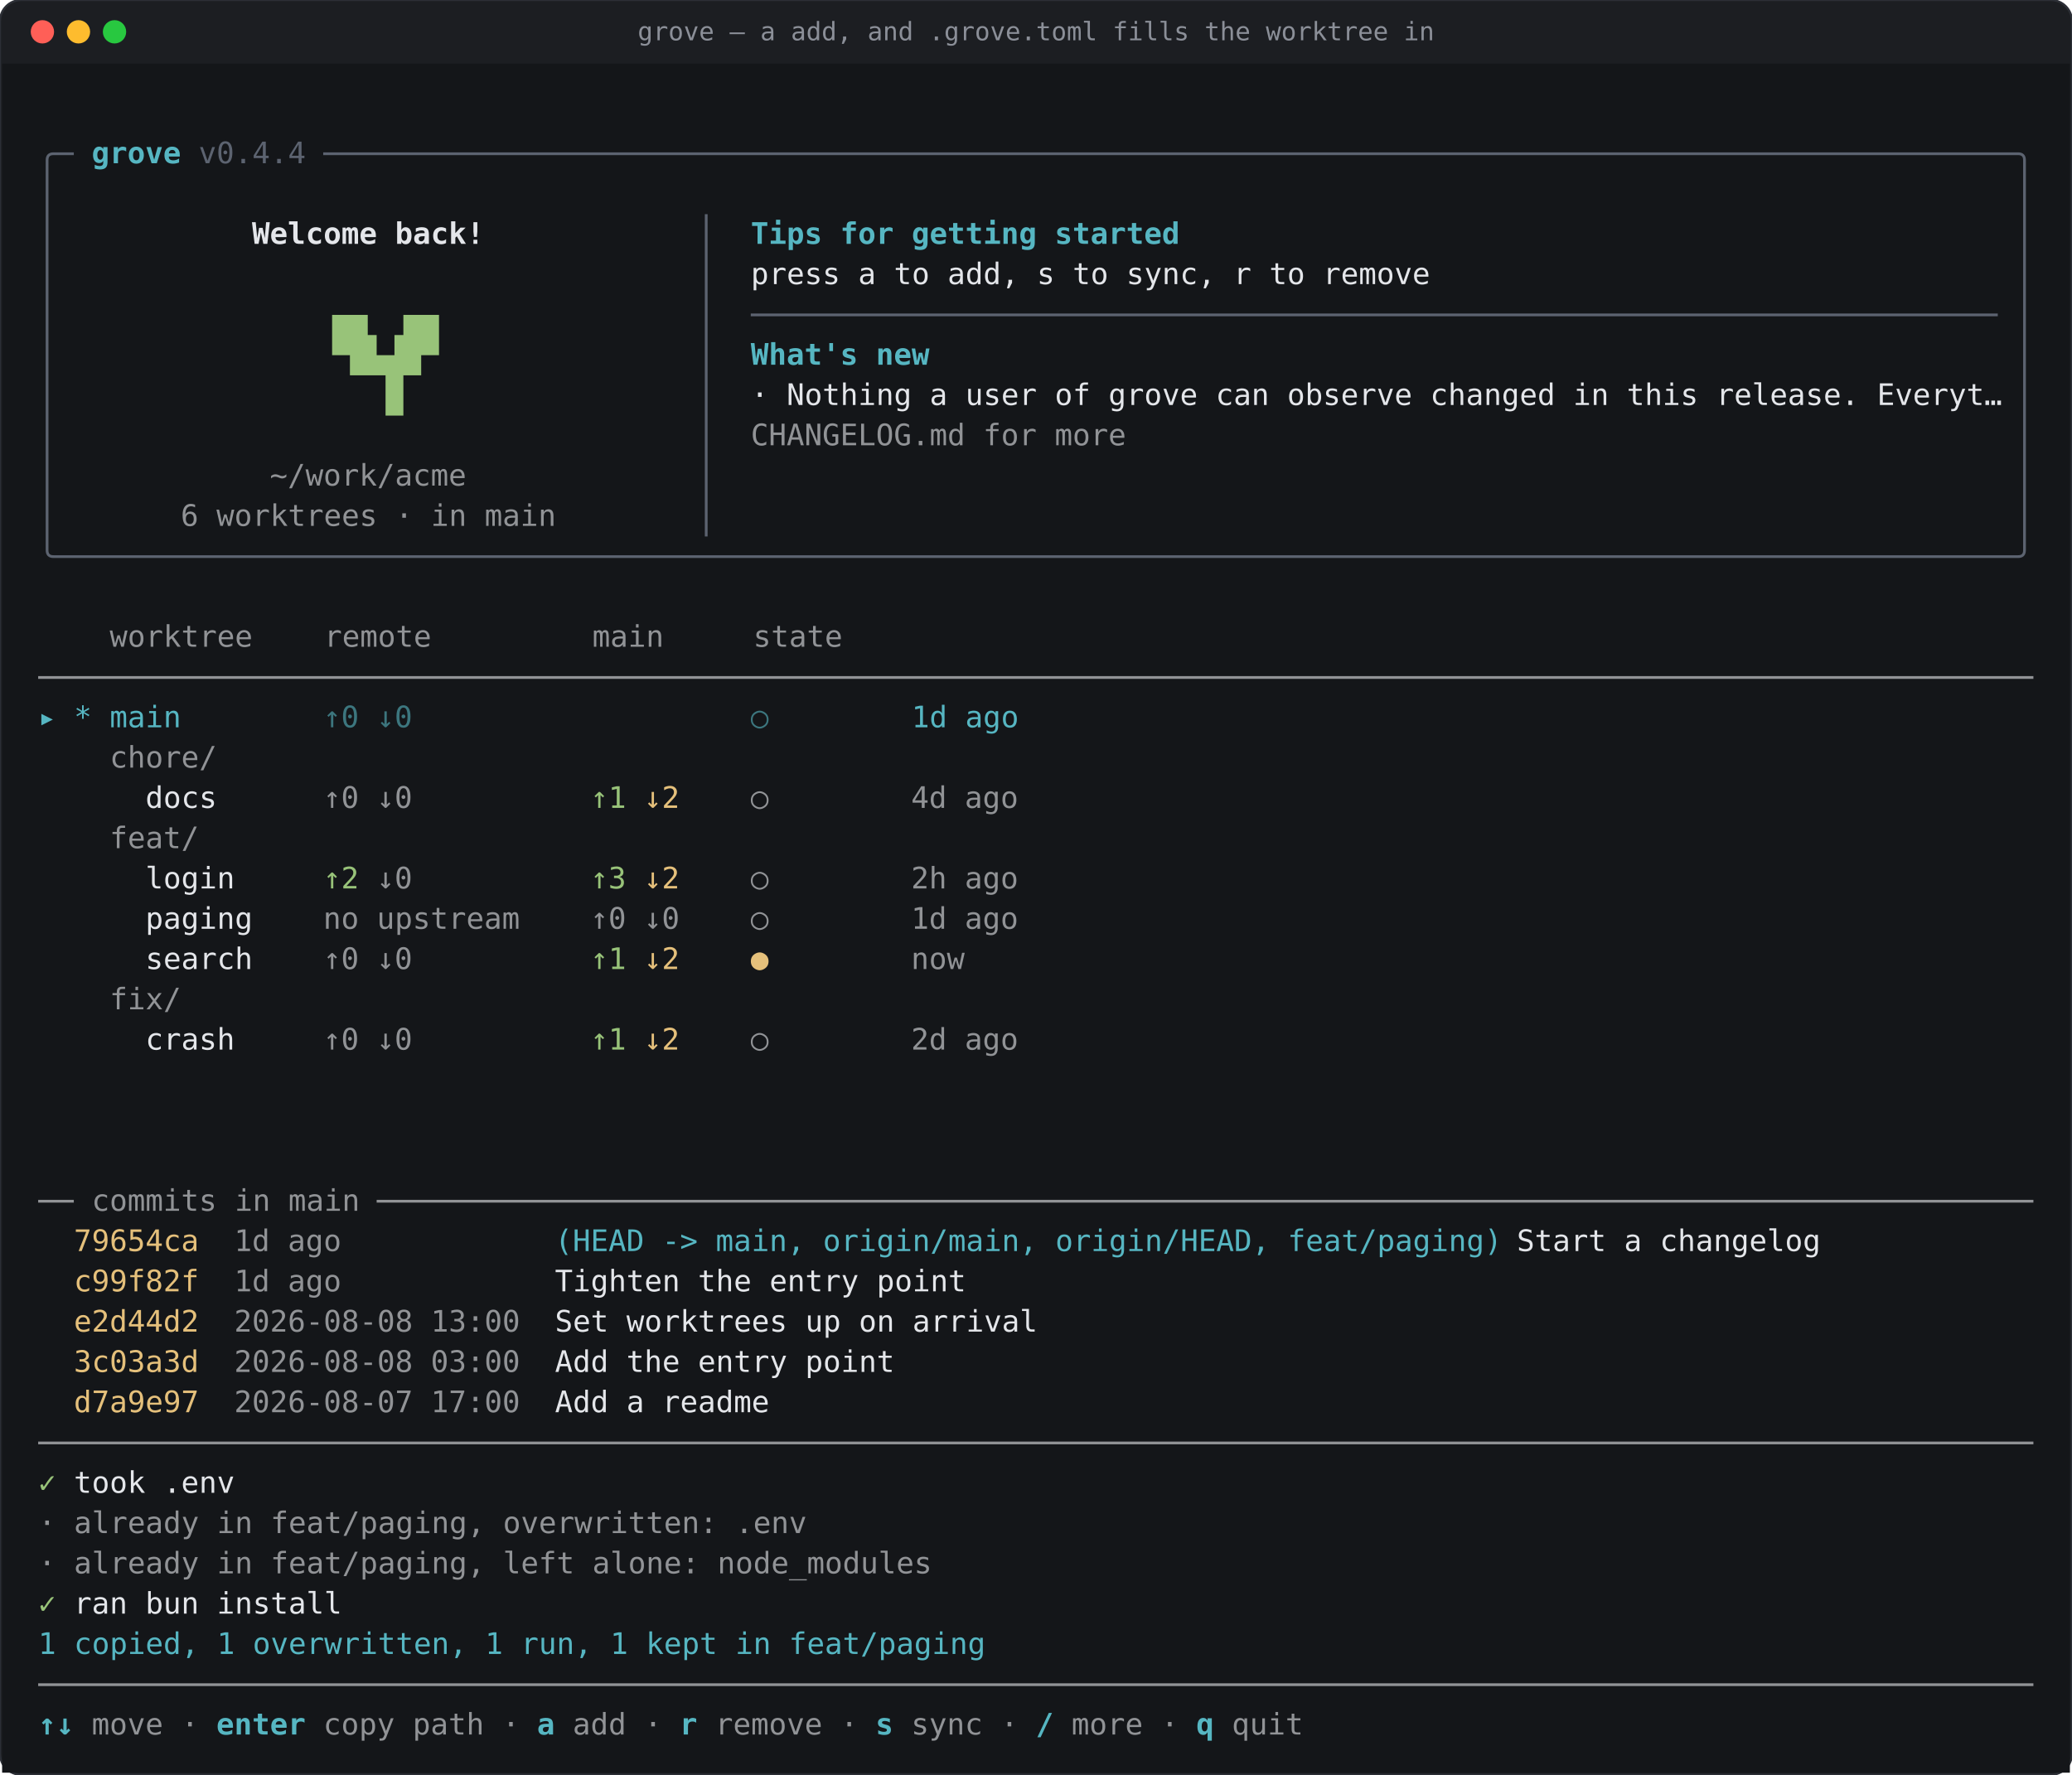
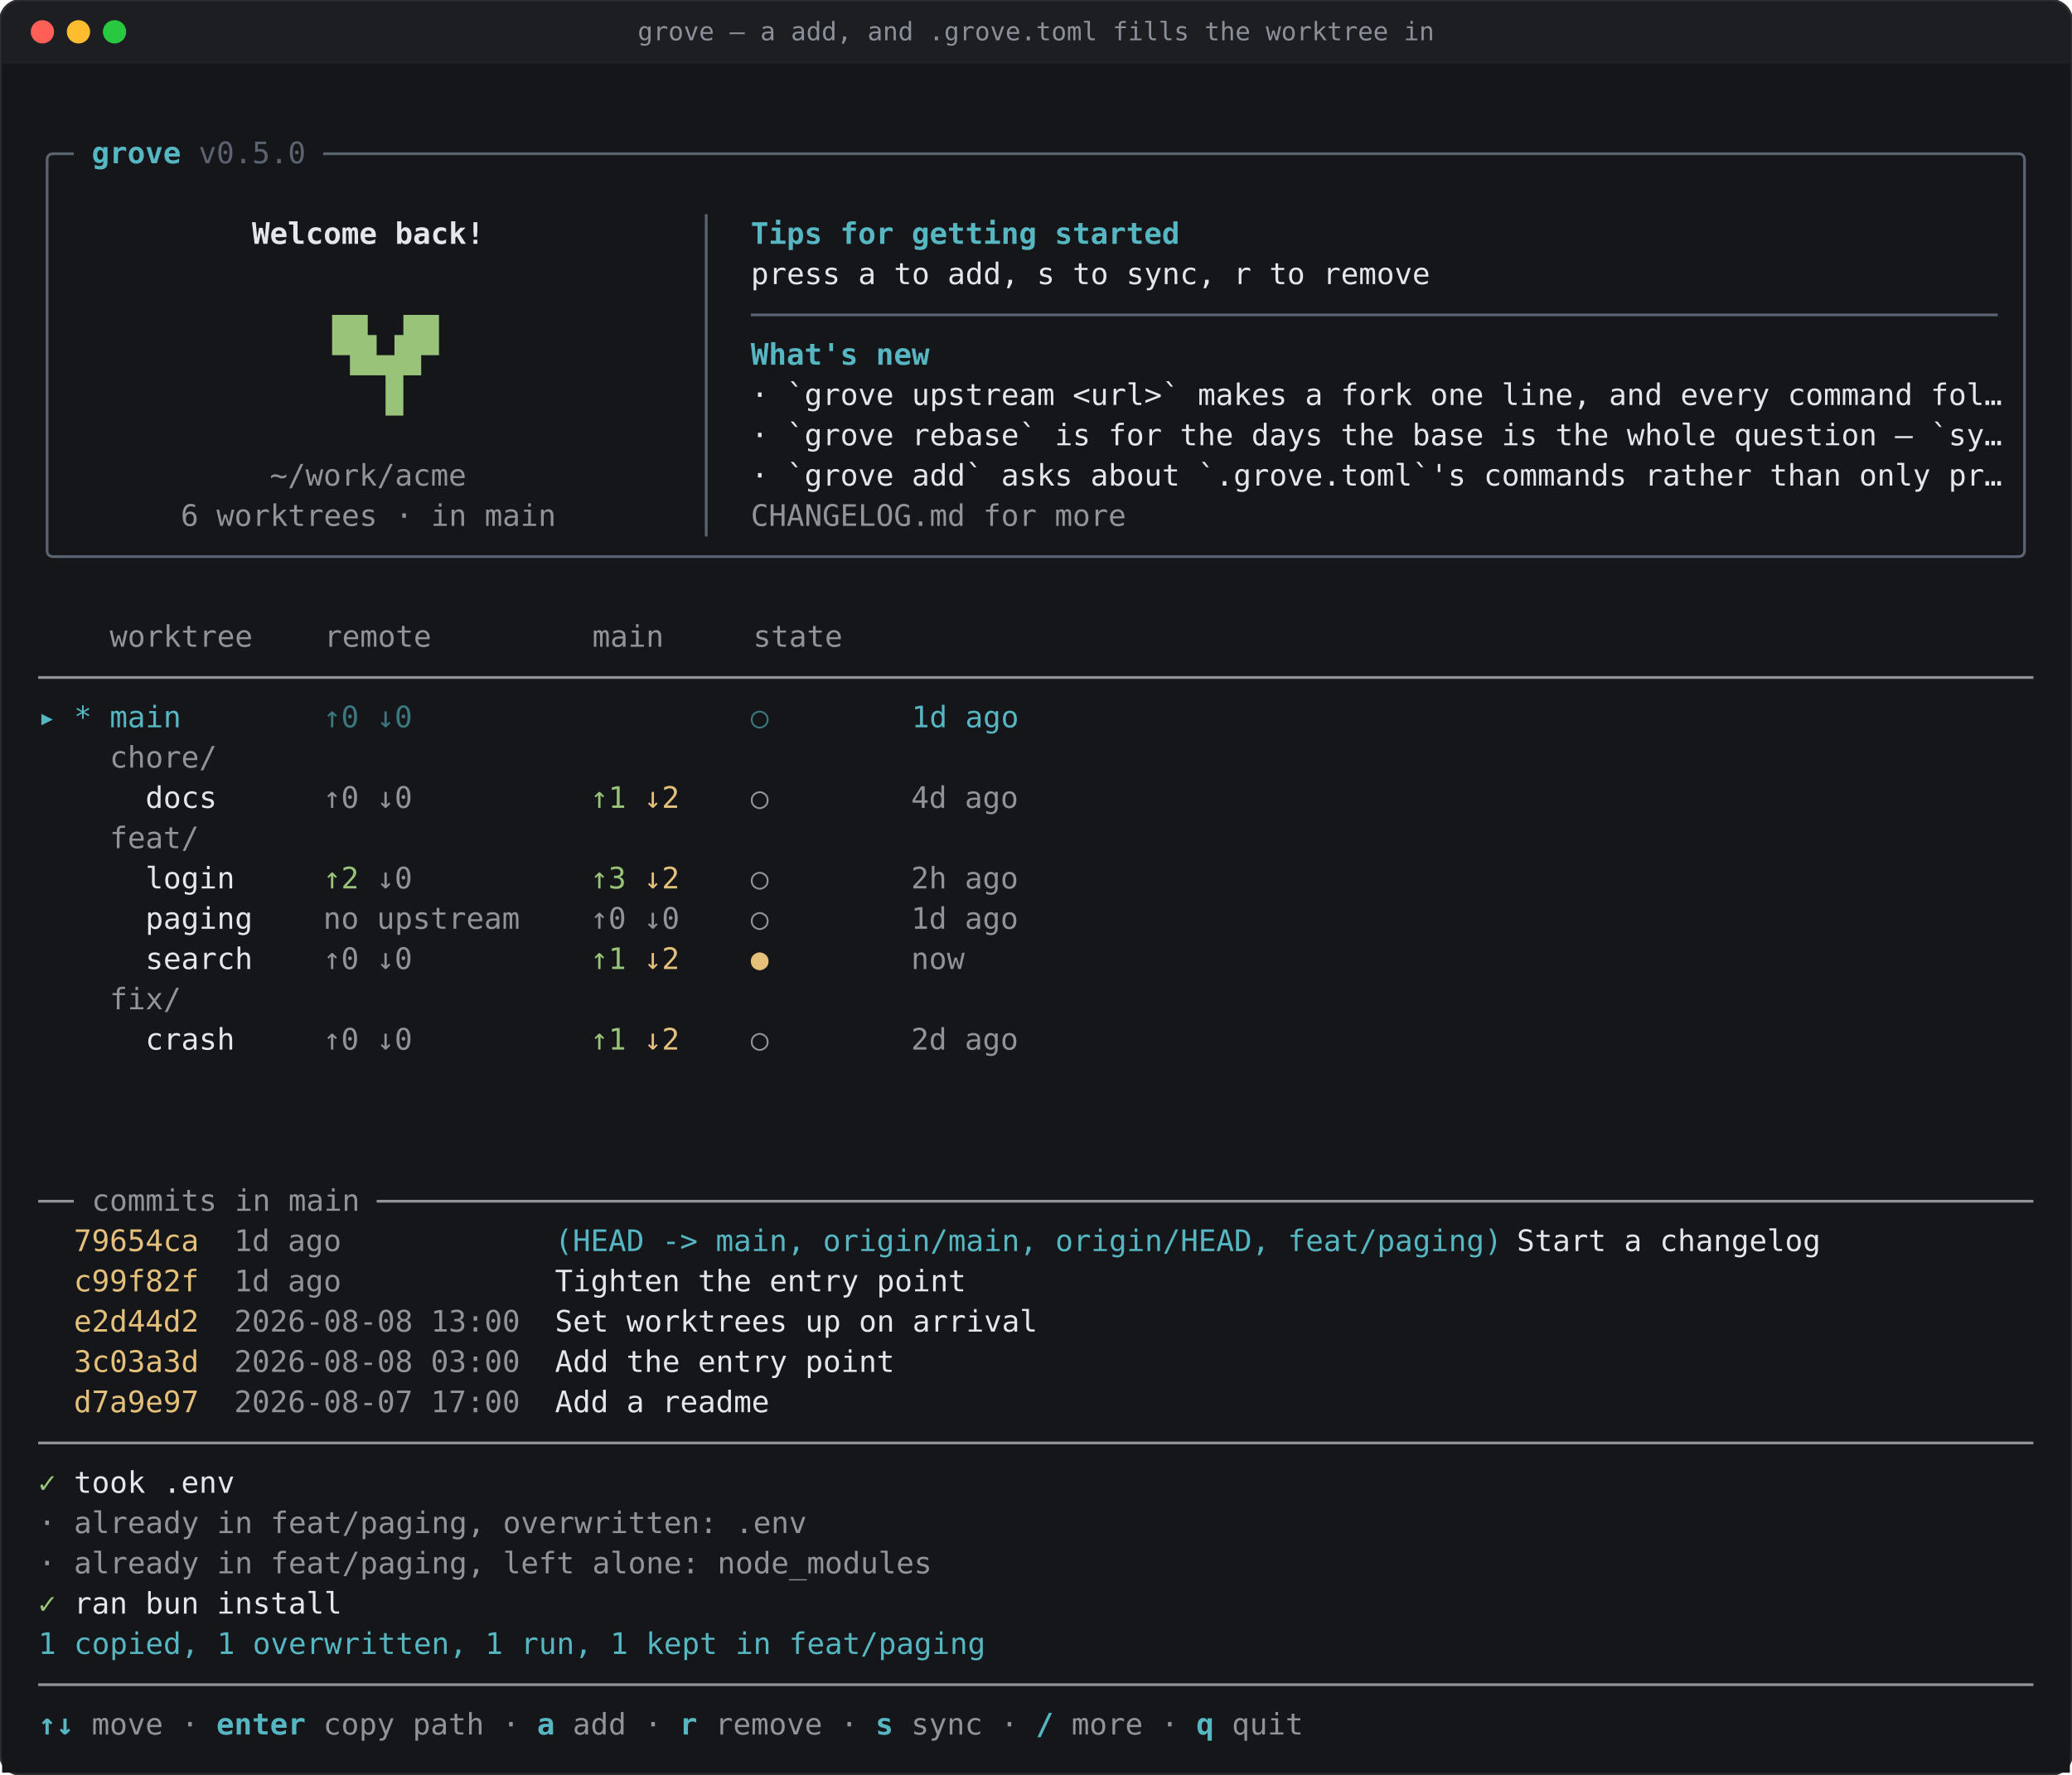
<svg xmlns="http://www.w3.org/2000/svg" width="977" height="837" viewBox="0 0 977 837" font-family="ui-monospace, SFMono-Regular, Menlo, Consolas, 'DejaVu Sans Mono', monospace" font-size="14">
  <rect width="977" height="837" rx="10" fill="#1c1e22" stroke="#2c2f36" />
  <rect x="1" y="30" width="975" height="806" fill="#141619" />
  <circle cx="20" cy="15" r="5.5" fill="#ff5f57" />
  <circle cx="37" cy="15" r="5.5" fill="#febc2e" />
  <circle cx="54" cy="15" r="5.5" fill="#28c840" />
  <text x="488.5" y="19" fill="#8b8f98" font-size="12" text-anchor="middle">grove — a add, and .grove.toml fills the worktree in</text>
  <path fill="#98c379" opacity="1" d="M156.60 148.50h4.20v9.50h-4.20zM160.80 148.50h8.40v9.50h-8.40zM169.20 148.50h4.20v9.50h-4.20zM190.20 148.50h4.20v9.50h-4.20zM194.40 148.50h8.40v9.50h-8.40zM202.80 148.50h4.20v9.50h-4.20zM156.60 158.00h4.20v9.50h-4.20zM160.80 158.00h4.20v9.50h-4.20zM165.00 158.00h4.20v9.50h-4.20zM165.00 167.50h4.20v9.50h-4.20zM169.20 158.00h8.40v19.00h-8.40zM177.60 167.50h8.40v9.50h-8.40zM186.00 158.00h8.40v19.00h-8.40zM194.40 158.00h4.20v9.50h-4.20zM198.60 158.00h4.20v9.50h-4.20zM194.40 167.50h4.20v9.50h-4.20zM202.80 158.00h4.20v9.50h-4.20zM181.80 177.00h4.20v19.00h-4.20zM186.00 177.00h4.20v19.00h-4.20z" />
  <path fill="none" stroke="#5c6370" stroke-width="1.3" opacity="1" d="M22.20 82.00V75.50Q22.20 72.50 25.20 72.50H26.40M26.40 72.50H34.80M152.40 72.50H950.40M954.60 82.00V75.50Q954.60 72.50 951.60 72.50H950.40M22.20 82.00V101.00M954.60 82.00V101.00M22.20 101.00V120.00M333.00 101.00V120.00M954.60 101.00V120.00M22.20 120.00V139.00M333.00 120.00V139.00M954.60 120.00V139.00M22.20 139.00V158.00M333.00 139.00V158.00M354.00 148.50H942.00M954.60 139.00V158.00M22.20 158.00V177.00M333.00 158.00V177.00M954.60 158.00V177.00M22.20 177.00V196.00M333.00 177.00V196.00M954.60 177.00V196.00M22.20 196.00V215.00M333.00 196.00V215.00M954.60 196.00V215.00M22.20 215.00V234.00M333.00 215.00V234.00M954.60 215.00V234.00M22.20 234.00V253.00M333.00 234.00V253.00M954.60 234.00V253.00M22.20 253.00V259.50Q22.20 262.50 25.20 262.50H26.40M26.40 262.50H950.40M954.60 253.00V259.50Q954.60 262.50 951.60 262.50H950.40" />
  <path fill="none" stroke="#e4e6ea" stroke-width="1.3" opacity="0.6" d="M18.00 319.50H958.80M18.00 566.50H34.80M177.60 566.50H958.80M18.00 680.50H958.80M18.00 794.50H958.80" />
  <text x="43.2" y="77.0" fill="#56b6c2" font-weight="600" textLength="42.0" lengthAdjust="spacingAndGlyphs" xml:space="preserve">grove</text>
-   <text x="85.2" y="77.0" fill="#5c6370" textLength="67.2" lengthAdjust="spacingAndGlyphs" xml:space="preserve"> v0.4.4 </text>
+   <text x="85.2" y="77.0" fill="#5c6370" textLength="67.2" lengthAdjust="spacingAndGlyphs" xml:space="preserve"> v0.5.0 </text>
  <text x="118.8" y="115.0" fill="#e4e6ea" font-weight="600" textLength="109.2" lengthAdjust="spacingAndGlyphs" xml:space="preserve">Welcome back!</text>
  <text x="354.0" y="115.0" fill="#56b6c2" font-weight="600" textLength="201.6" lengthAdjust="spacingAndGlyphs" xml:space="preserve">Tips for getting started</text>
  <text x="337.2" y="134.0" fill="#e4e6ea" textLength="613.2" lengthAdjust="spacingAndGlyphs" xml:space="preserve">  press a to add, s to sync, r to remove                                 </text>
  <text x="354.0" y="172.0" fill="#56b6c2" font-weight="600" textLength="84.0" lengthAdjust="spacingAndGlyphs" xml:space="preserve">What's new</text>
-   <text x="337.2" y="191.0" fill="#e4e6ea" textLength="613.2" lengthAdjust="spacingAndGlyphs" xml:space="preserve">  · Nothing a user of grove can observe changed in this release. Everyt… </text>
-   <text x="354.0" y="210.0" fill="#e4e6ea" opacity="0.6" textLength="176.4" lengthAdjust="spacingAndGlyphs" xml:space="preserve">CHANGELOG.md for more</text>
+   <text x="337.2" y="191.0" fill="#e4e6ea" textLength="613.2" lengthAdjust="spacingAndGlyphs" xml:space="preserve">  · `grove upstream &lt;url&gt;` makes a fork one line, and every command fol… </text>
+   <text x="337.2" y="210.0" fill="#e4e6ea" textLength="613.2" lengthAdjust="spacingAndGlyphs" xml:space="preserve">  · `grove rebase` is for the days the base is the whole question — `sy… </text>
  <text x="127.2" y="229.0" fill="#e4e6ea" opacity="0.6" textLength="92.4" lengthAdjust="spacingAndGlyphs" xml:space="preserve">~/work/acme</text>
+   <text x="337.2" y="229.0" fill="#e4e6ea" textLength="613.2" lengthAdjust="spacingAndGlyphs" xml:space="preserve">  · `grove add` asks about `.grove.toml`'s commands rather than only pr… </text>
  <text x="85.2" y="248.0" fill="#e4e6ea" opacity="0.6" textLength="176.4" lengthAdjust="spacingAndGlyphs" xml:space="preserve">6 worktrees · in main</text>
+   <text x="354.0" y="248.0" fill="#e4e6ea" opacity="0.6" textLength="176.4" lengthAdjust="spacingAndGlyphs" xml:space="preserve">CHANGELOG.md for more</text>
  <text x="18.0" y="305.0" fill="#e4e6ea" opacity="0.6" textLength="378.0" lengthAdjust="spacingAndGlyphs" xml:space="preserve">    worktree    remote         main     state</text>
  <text x="18.0" y="343.0" fill="#56b6c2" textLength="134.4" lengthAdjust="spacingAndGlyphs" xml:space="preserve">▸ * main        </text>
  <text x="152.4" y="343.0" fill="#56b6c2" opacity="0.6" textLength="16.8" lengthAdjust="spacingAndGlyphs" xml:space="preserve">↑0</text>
  <text x="177.6" y="343.0" fill="#56b6c2" opacity="0.6" textLength="16.8" lengthAdjust="spacingAndGlyphs" xml:space="preserve">↓0</text>
  <text x="354.0" y="343.0" fill="#56b6c2" opacity="0.6" textLength="8.4" lengthAdjust="spacingAndGlyphs" xml:space="preserve">○</text>
  <text x="362.4" y="343.0" fill="#56b6c2" textLength="117.6" lengthAdjust="spacingAndGlyphs" xml:space="preserve">        1d ago</text>
  <text x="18.0" y="362.0" fill="#e4e6ea" opacity="0.6" textLength="84.0" lengthAdjust="spacingAndGlyphs" xml:space="preserve">    chore/</text>
  <text x="18.0" y="381.0" fill="#e4e6ea" textLength="134.4" lengthAdjust="spacingAndGlyphs" xml:space="preserve">      docs      </text>
  <text x="152.4" y="381.0" fill="#e4e6ea" opacity="0.6" textLength="16.8" lengthAdjust="spacingAndGlyphs" xml:space="preserve">↑0</text>
  <text x="177.6" y="381.0" fill="#e4e6ea" opacity="0.6" textLength="16.8" lengthAdjust="spacingAndGlyphs" xml:space="preserve">↓0</text>
  <text x="278.4" y="381.0" fill="#98c379" textLength="16.8" lengthAdjust="spacingAndGlyphs" xml:space="preserve">↑1</text>
  <text x="303.6" y="381.0" fill="#e5c07b" textLength="16.8" lengthAdjust="spacingAndGlyphs" xml:space="preserve">↓2</text>
  <text x="354.0" y="381.0" fill="#e4e6ea" opacity="0.6" textLength="8.4" lengthAdjust="spacingAndGlyphs" xml:space="preserve">○</text>
  <text x="429.6" y="381.0" fill="#e4e6ea" opacity="0.6" textLength="50.4" lengthAdjust="spacingAndGlyphs" xml:space="preserve">4d ago</text>
  <text x="18.0" y="400.0" fill="#e4e6ea" opacity="0.6" textLength="75.6" lengthAdjust="spacingAndGlyphs" xml:space="preserve">    feat/</text>
  <text x="18.0" y="419.0" fill="#e4e6ea" textLength="134.4" lengthAdjust="spacingAndGlyphs" xml:space="preserve">      login     </text>
  <text x="152.4" y="419.0" fill="#98c379" textLength="16.8" lengthAdjust="spacingAndGlyphs" xml:space="preserve">↑2</text>
  <text x="177.6" y="419.0" fill="#e4e6ea" opacity="0.6" textLength="16.8" lengthAdjust="spacingAndGlyphs" xml:space="preserve">↓0</text>
  <text x="278.4" y="419.0" fill="#98c379" textLength="16.8" lengthAdjust="spacingAndGlyphs" xml:space="preserve">↑3</text>
  <text x="303.6" y="419.0" fill="#e5c07b" textLength="16.8" lengthAdjust="spacingAndGlyphs" xml:space="preserve">↓2</text>
  <text x="354.0" y="419.0" fill="#e4e6ea" opacity="0.6" textLength="8.4" lengthAdjust="spacingAndGlyphs" xml:space="preserve">○</text>
  <text x="429.6" y="419.0" fill="#e4e6ea" opacity="0.6" textLength="50.4" lengthAdjust="spacingAndGlyphs" xml:space="preserve">2h ago</text>
  <text x="18.0" y="438.0" fill="#e4e6ea" textLength="134.4" lengthAdjust="spacingAndGlyphs" xml:space="preserve">      paging    </text>
  <text x="152.4" y="438.0" fill="#e4e6ea" opacity="0.6" textLength="92.4" lengthAdjust="spacingAndGlyphs" xml:space="preserve">no upstream</text>
  <text x="278.4" y="438.0" fill="#e4e6ea" opacity="0.6" textLength="16.8" lengthAdjust="spacingAndGlyphs" xml:space="preserve">↑0</text>
  <text x="303.6" y="438.0" fill="#e4e6ea" opacity="0.6" textLength="16.8" lengthAdjust="spacingAndGlyphs" xml:space="preserve">↓0</text>
  <text x="354.0" y="438.0" fill="#e4e6ea" opacity="0.6" textLength="8.4" lengthAdjust="spacingAndGlyphs" xml:space="preserve">○</text>
  <text x="429.6" y="438.0" fill="#e4e6ea" opacity="0.6" textLength="50.4" lengthAdjust="spacingAndGlyphs" xml:space="preserve">1d ago</text>
  <text x="18.0" y="457.0" fill="#e4e6ea" textLength="134.4" lengthAdjust="spacingAndGlyphs" xml:space="preserve">      search    </text>
  <text x="152.4" y="457.0" fill="#e4e6ea" opacity="0.6" textLength="16.8" lengthAdjust="spacingAndGlyphs" xml:space="preserve">↑0</text>
  <text x="177.6" y="457.0" fill="#e4e6ea" opacity="0.6" textLength="16.8" lengthAdjust="spacingAndGlyphs" xml:space="preserve">↓0</text>
  <text x="278.4" y="457.0" fill="#98c379" textLength="16.8" lengthAdjust="spacingAndGlyphs" xml:space="preserve">↑1</text>
  <text x="303.6" y="457.0" fill="#e5c07b" textLength="16.8" lengthAdjust="spacingAndGlyphs" xml:space="preserve">↓2</text>
  <text x="354.0" y="457.0" fill="#e5c07b" textLength="8.4" lengthAdjust="spacingAndGlyphs" xml:space="preserve">●</text>
  <text x="429.6" y="457.0" fill="#e4e6ea" opacity="0.6" textLength="50.4" lengthAdjust="spacingAndGlyphs" xml:space="preserve">now   </text>
  <text x="18.0" y="476.0" fill="#e4e6ea" opacity="0.6" textLength="67.2" lengthAdjust="spacingAndGlyphs" xml:space="preserve">    fix/</text>
  <text x="18.0" y="495.0" fill="#e4e6ea" textLength="134.4" lengthAdjust="spacingAndGlyphs" xml:space="preserve">      crash     </text>
  <text x="152.4" y="495.0" fill="#e4e6ea" opacity="0.6" textLength="16.8" lengthAdjust="spacingAndGlyphs" xml:space="preserve">↑0</text>
  <text x="177.6" y="495.0" fill="#e4e6ea" opacity="0.6" textLength="16.8" lengthAdjust="spacingAndGlyphs" xml:space="preserve">↓0</text>
  <text x="278.4" y="495.0" fill="#98c379" textLength="16.8" lengthAdjust="spacingAndGlyphs" xml:space="preserve">↑1</text>
  <text x="303.6" y="495.0" fill="#e5c07b" textLength="16.8" lengthAdjust="spacingAndGlyphs" xml:space="preserve">↓2</text>
  <text x="354.0" y="495.0" fill="#e4e6ea" opacity="0.6" textLength="8.4" lengthAdjust="spacingAndGlyphs" xml:space="preserve">○</text>
  <text x="429.6" y="495.0" fill="#e4e6ea" opacity="0.6" textLength="50.4" lengthAdjust="spacingAndGlyphs" xml:space="preserve">2d ago</text>
  <text x="34.8" y="571.0" fill="#e4e6ea" opacity="0.6" textLength="142.8" lengthAdjust="spacingAndGlyphs" xml:space="preserve"> commits in main </text>
  <text x="34.8" y="590.0" fill="#e5c07b" textLength="58.8" lengthAdjust="spacingAndGlyphs" xml:space="preserve">79654ca</text>
  <text x="110.4" y="590.0" fill="#e4e6ea" opacity="0.6" textLength="134.4" lengthAdjust="spacingAndGlyphs" xml:space="preserve">1d ago          </text>
  <text x="261.6" y="590.0" fill="#56b6c2" textLength="453.6" lengthAdjust="spacingAndGlyphs" xml:space="preserve">(HEAD -&gt; main, origin/main, origin/HEAD, feat/paging) </text>
  <text x="715.2" y="590.0" fill="#e4e6ea" textLength="142.8" lengthAdjust="spacingAndGlyphs" xml:space="preserve">Start a changelog</text>
  <text x="34.8" y="609.0" fill="#e5c07b" textLength="58.8" lengthAdjust="spacingAndGlyphs" xml:space="preserve">c99f82f</text>
  <text x="110.4" y="609.0" fill="#e4e6ea" opacity="0.6" textLength="134.4" lengthAdjust="spacingAndGlyphs" xml:space="preserve">1d ago          </text>
  <text x="244.8" y="609.0" fill="#e4e6ea" textLength="210.0" lengthAdjust="spacingAndGlyphs" xml:space="preserve">  Tighten the entry point</text>
  <text x="34.8" y="628.0" fill="#e5c07b" textLength="58.8" lengthAdjust="spacingAndGlyphs" xml:space="preserve">e2d44d2</text>
  <text x="110.4" y="628.0" fill="#e4e6ea" opacity="0.6" textLength="134.4" lengthAdjust="spacingAndGlyphs" xml:space="preserve">2026-08-08 13:00</text>
  <text x="244.8" y="628.0" fill="#e4e6ea" textLength="243.6" lengthAdjust="spacingAndGlyphs" xml:space="preserve">  Set worktrees up on arrival</text>
  <text x="34.8" y="647.0" fill="#e5c07b" textLength="58.8" lengthAdjust="spacingAndGlyphs" xml:space="preserve">3c03a3d</text>
  <text x="110.4" y="647.0" fill="#e4e6ea" opacity="0.6" textLength="134.4" lengthAdjust="spacingAndGlyphs" xml:space="preserve">2026-08-08 03:00</text>
  <text x="244.8" y="647.0" fill="#e4e6ea" textLength="176.4" lengthAdjust="spacingAndGlyphs" xml:space="preserve">  Add the entry point</text>
  <text x="34.8" y="666.0" fill="#e5c07b" textLength="58.8" lengthAdjust="spacingAndGlyphs" xml:space="preserve">d7a9e97</text>
  <text x="110.4" y="666.0" fill="#e4e6ea" opacity="0.6" textLength="134.4" lengthAdjust="spacingAndGlyphs" xml:space="preserve">2026-08-07 17:00</text>
  <text x="244.8" y="666.0" fill="#e4e6ea" textLength="117.6" lengthAdjust="spacingAndGlyphs" xml:space="preserve">  Add a readme</text>
  <text x="18.0" y="704.0" fill="#98c379" textLength="8.4" lengthAdjust="spacingAndGlyphs" xml:space="preserve">✓</text>
  <text x="26.4" y="704.0" fill="#e4e6ea" textLength="84.0" lengthAdjust="spacingAndGlyphs" xml:space="preserve"> took .env</text>
  <text x="18.0" y="723.0" fill="#e4e6ea" opacity="0.6" textLength="361.2" lengthAdjust="spacingAndGlyphs" xml:space="preserve">· already in feat/paging, overwritten: .env</text>
  <text x="18.0" y="742.0" fill="#e4e6ea" opacity="0.6" textLength="420.0" lengthAdjust="spacingAndGlyphs" xml:space="preserve">· already in feat/paging, left alone: node_modules</text>
  <text x="18.0" y="761.0" fill="#98c379" textLength="8.4" lengthAdjust="spacingAndGlyphs" xml:space="preserve">✓</text>
  <text x="26.4" y="761.0" fill="#e4e6ea" textLength="134.4" lengthAdjust="spacingAndGlyphs" xml:space="preserve"> ran bun install</text>
  <text x="18.0" y="780.0" fill="#56b6c2" textLength="445.2" lengthAdjust="spacingAndGlyphs" xml:space="preserve">1 copied, 1 overwritten, 1 run, 1 kept in feat/paging</text>
  <text x="18.0" y="818.0" fill="#56b6c2" font-weight="600" textLength="16.8" lengthAdjust="spacingAndGlyphs" xml:space="preserve">↑↓</text>
  <text x="34.8" y="818.0" fill="#e4e6ea" opacity="0.6" textLength="67.2" lengthAdjust="spacingAndGlyphs" xml:space="preserve"> move · </text>
  <text x="102.0" y="818.0" fill="#56b6c2" font-weight="600" textLength="42.0" lengthAdjust="spacingAndGlyphs" xml:space="preserve">enter</text>
  <text x="144.0" y="818.0" fill="#e4e6ea" opacity="0.6" textLength="109.2" lengthAdjust="spacingAndGlyphs" xml:space="preserve"> copy path · </text>
  <text x="253.2" y="818.0" fill="#56b6c2" font-weight="600" textLength="8.4" lengthAdjust="spacingAndGlyphs" xml:space="preserve">a</text>
  <text x="261.6" y="818.0" fill="#e4e6ea" opacity="0.6" textLength="58.8" lengthAdjust="spacingAndGlyphs" xml:space="preserve"> add · </text>
  <text x="320.4" y="818.0" fill="#56b6c2" font-weight="600" textLength="8.4" lengthAdjust="spacingAndGlyphs" xml:space="preserve">r</text>
  <text x="328.8" y="818.0" fill="#e4e6ea" opacity="0.6" textLength="84.0" lengthAdjust="spacingAndGlyphs" xml:space="preserve"> remove · </text>
  <text x="412.8" y="818.0" fill="#56b6c2" font-weight="600" textLength="8.4" lengthAdjust="spacingAndGlyphs" xml:space="preserve">s</text>
  <text x="421.2" y="818.0" fill="#e4e6ea" opacity="0.6" textLength="67.2" lengthAdjust="spacingAndGlyphs" xml:space="preserve"> sync · </text>
  <text x="488.4" y="818.0" fill="#56b6c2" font-weight="600" textLength="8.4" lengthAdjust="spacingAndGlyphs" xml:space="preserve">/</text>
  <text x="496.8" y="818.0" fill="#e4e6ea" opacity="0.6" textLength="67.2" lengthAdjust="spacingAndGlyphs" xml:space="preserve"> more · </text>
  <text x="564.0" y="818.0" fill="#56b6c2" font-weight="600" textLength="8.4" lengthAdjust="spacingAndGlyphs" xml:space="preserve">q</text>
  <text x="572.4" y="818.0" fill="#e4e6ea" opacity="0.6" textLength="42.0" lengthAdjust="spacingAndGlyphs" xml:space="preserve"> quit</text>
</svg>
